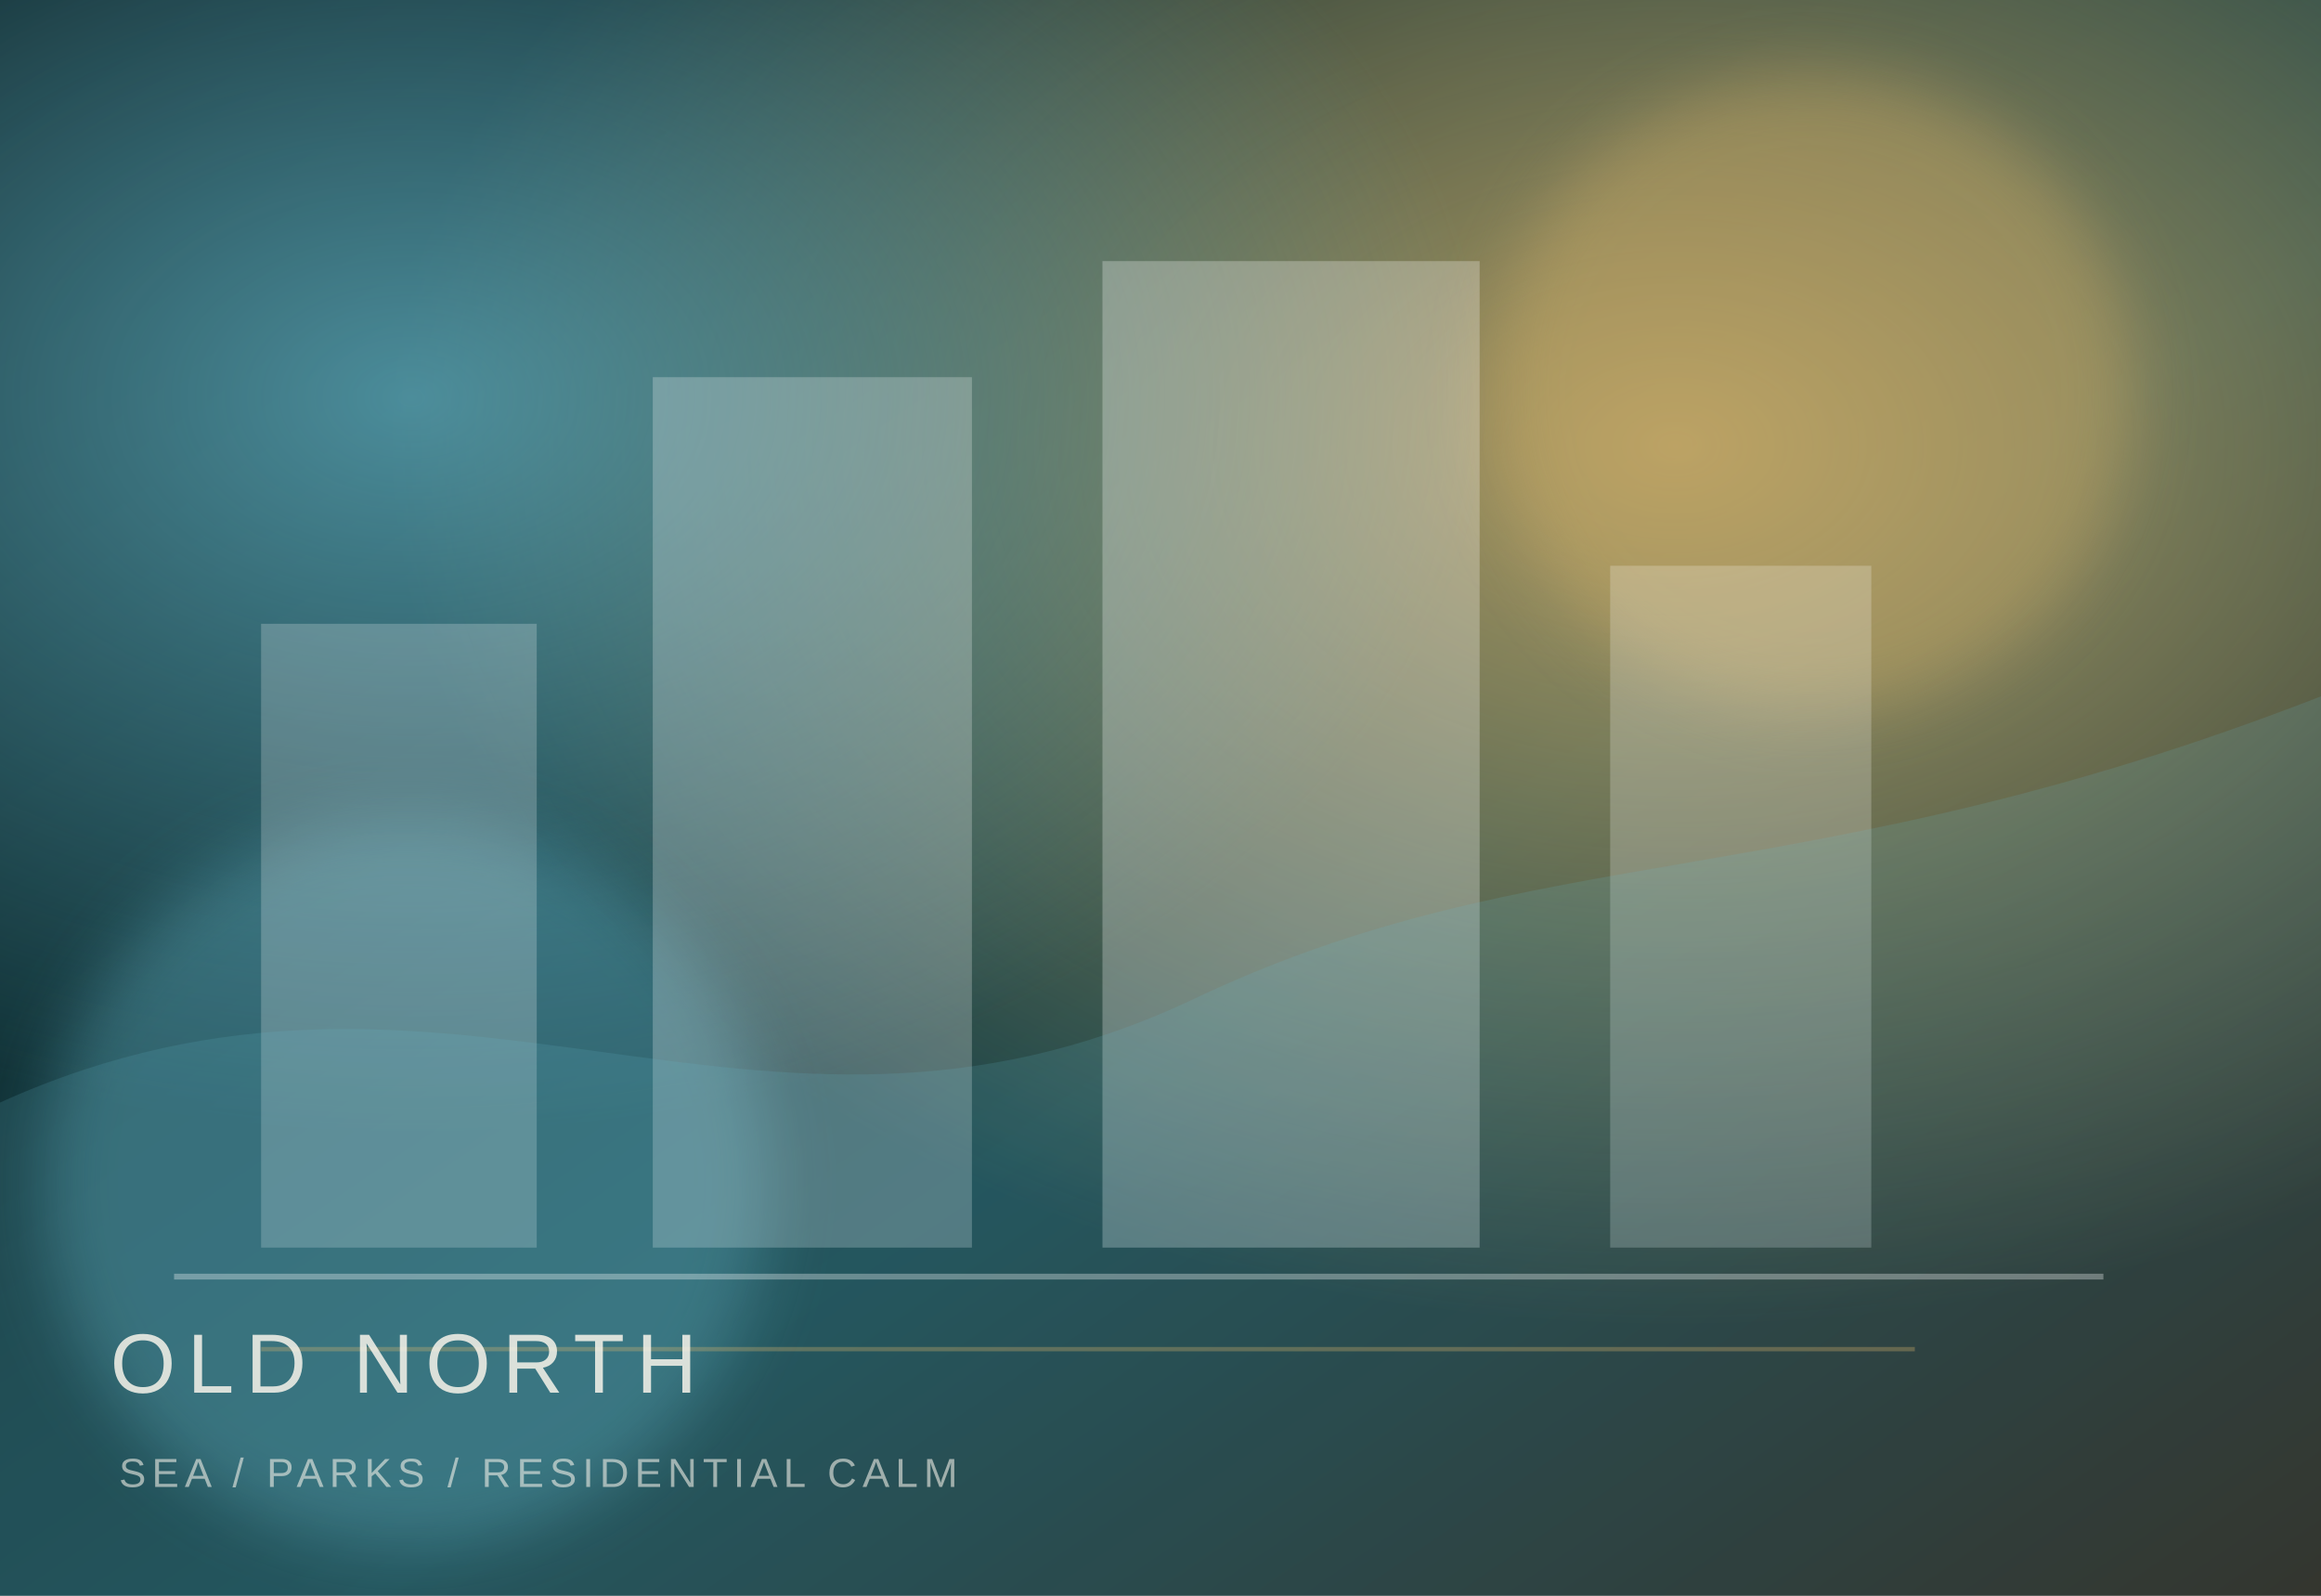
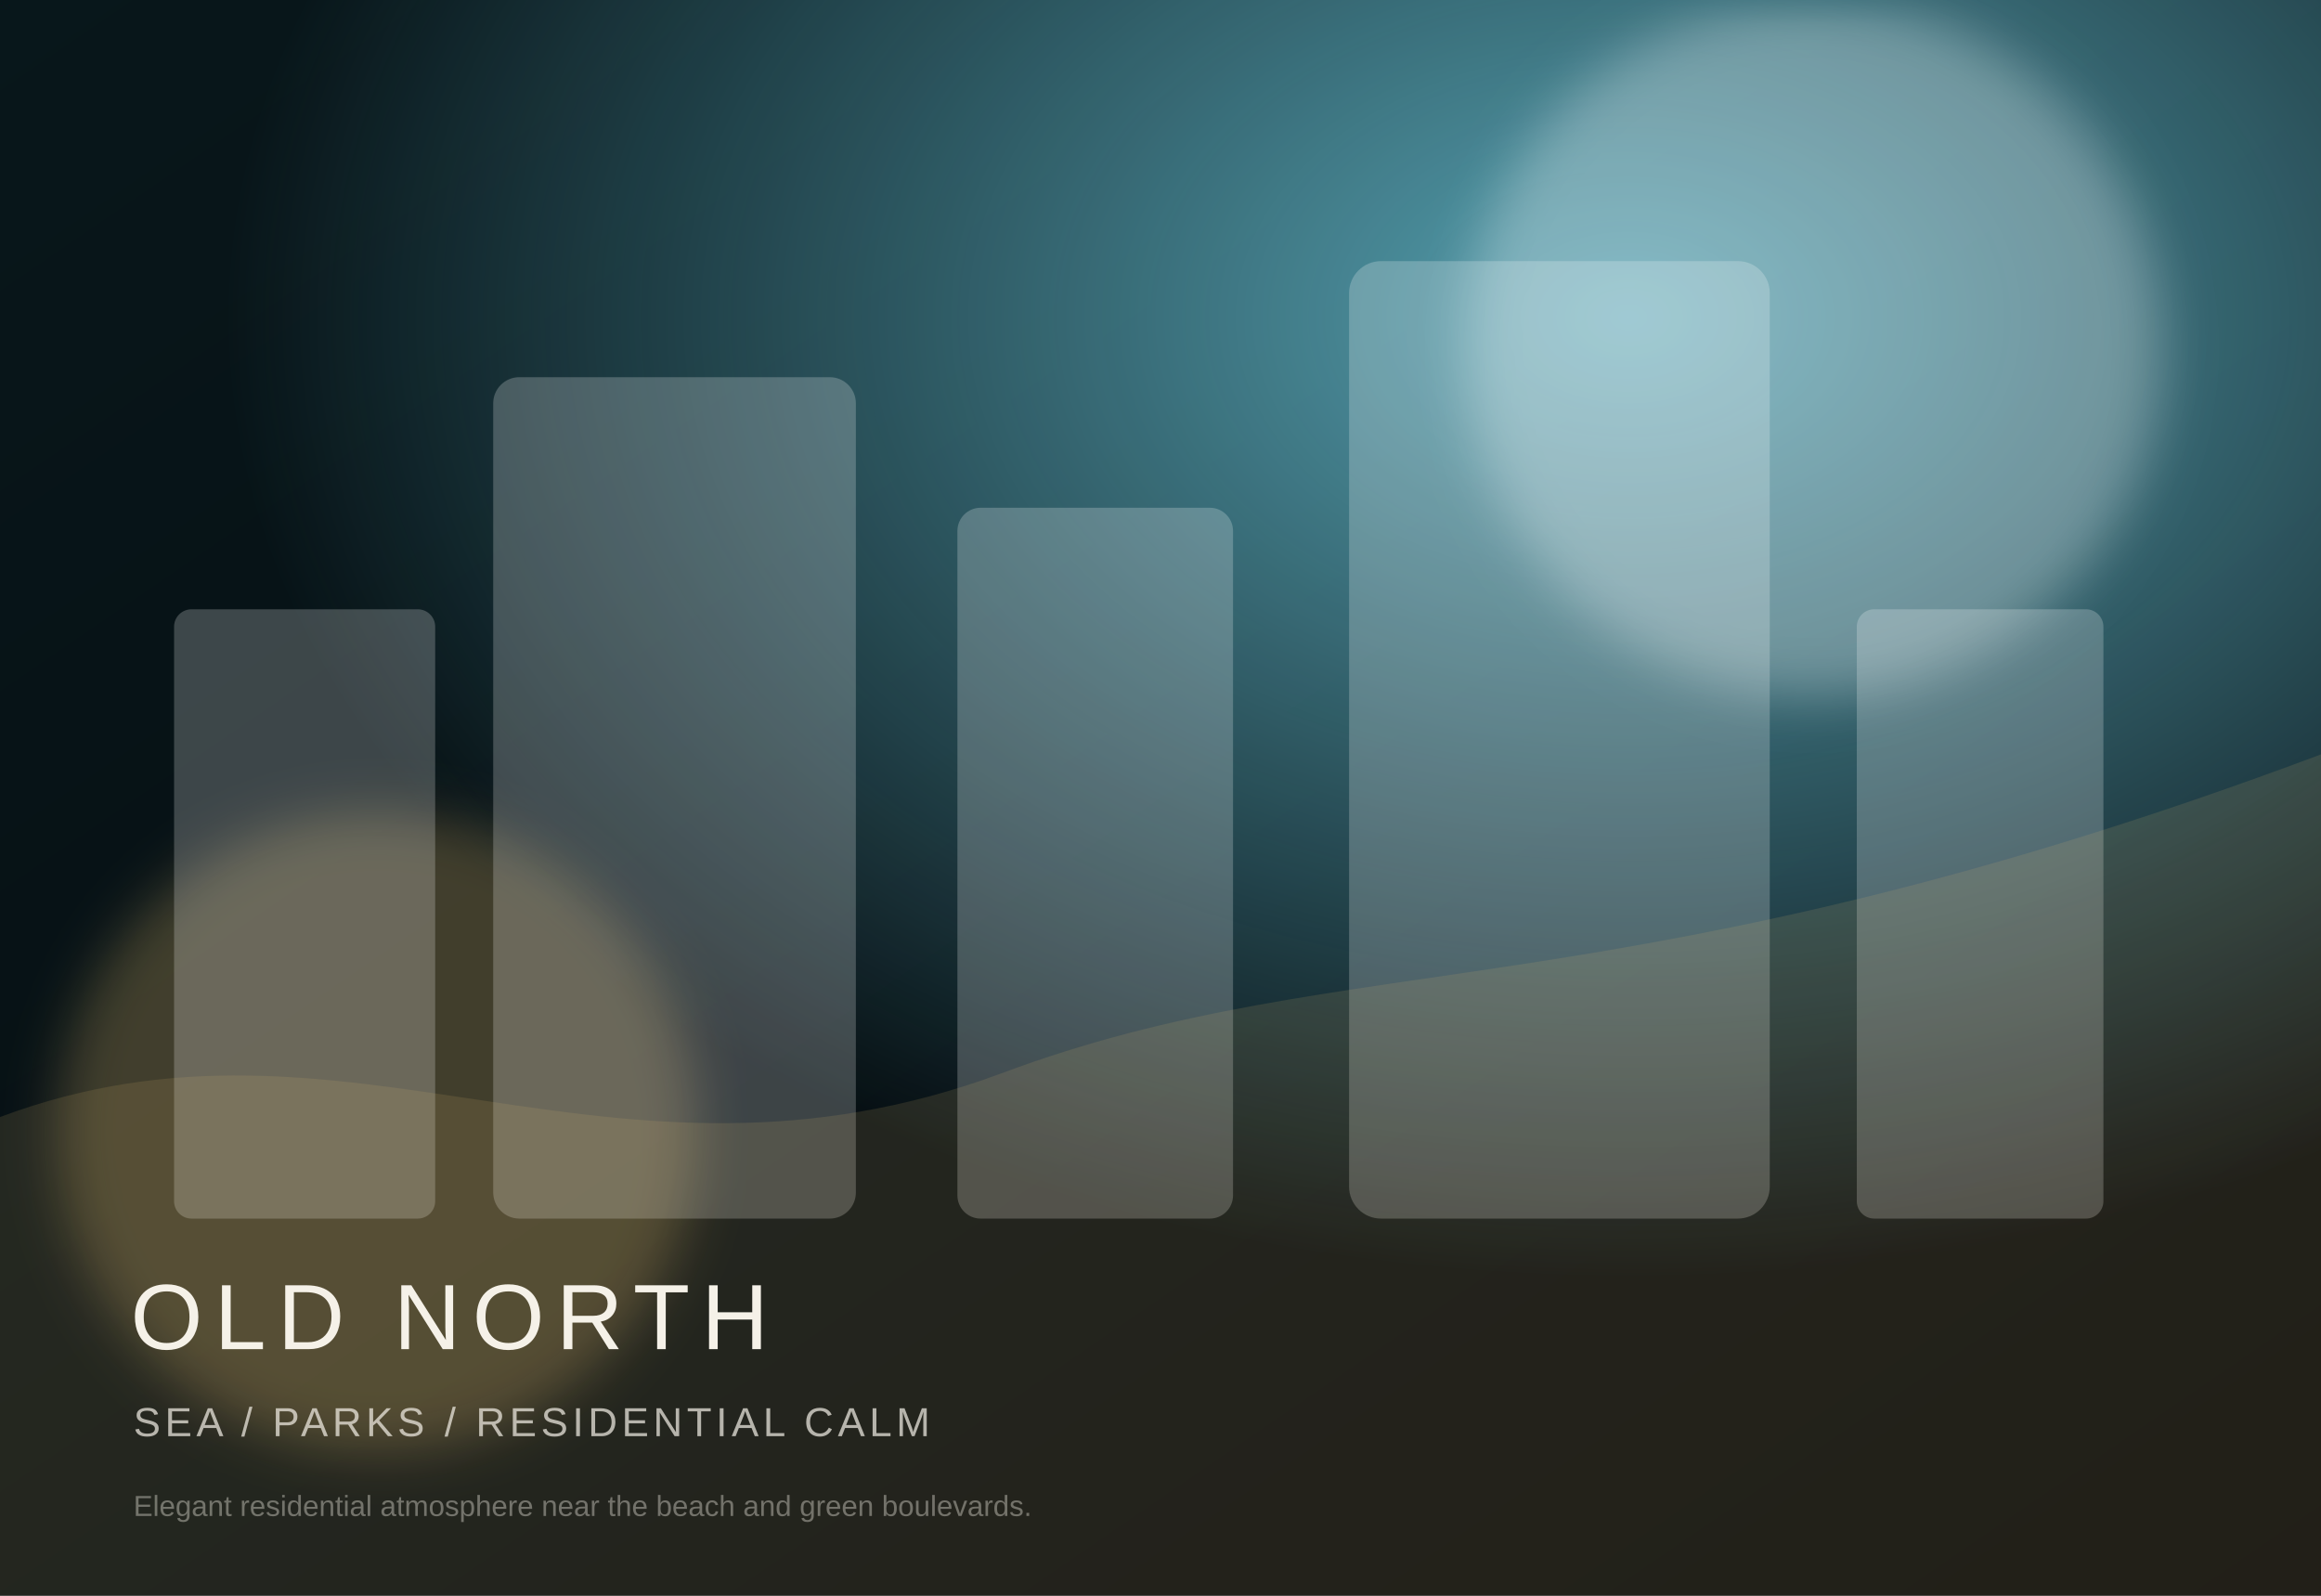
<svg xmlns="http://www.w3.org/2000/svg" width="1600" height="1100" viewBox="0 0 1600 1100">
  <defs>
-     <linearGradient id="g" x1="0" y1="0" x2="1" y2="1">
-       <stop offset="0" stop-color="#071A1D" />
-       <stop offset="0.58" stop-color="#18444A" />
-       <stop offset="1" stop-color="#2b1d11" />
+     <linearGradient id="bg" x1="0" y1="0" x2="1" y2="1">
+       <stop offset="0%" stop-color="#08171B" />
+       <stop offset="100%" stop-color="#05070A" />
    </linearGradient>
-     <radialGradient id="r" cx="72%" cy="28%" r="55%">
-       <stop offset="0" stop-color="#D8B46A" stop-opacity="0.78" />
-       <stop offset="1" stop-color="#D8B46A" stop-opacity="0" />
-     </radialGradient>
-     <radialGradient id="b" cx="18%" cy="25%" r="46%">
-       <stop offset="0" stop-color="#66B7C9" stop-opacity="0.70" />
-       <stop offset="1" stop-color="#66B7C9" stop-opacity="0" />
+     <radialGradient id="glow" cx="70%" cy="20%" r="60%">
+       <stop offset="0%" stop-color="#69C5D8" stop-opacity="0.8" />
+       <stop offset="100%" stop-color="#69C5D8" stop-opacity="0" />
    </radialGradient>
    <filter id="blur">
-       <feGaussianBlur stdDeviation="22" />
+       <feGaussianBlur stdDeviation="18" />
    </filter>
  </defs>
-   <rect width="1600" height="1100" fill="url(#g)" />
-   <rect width="1600" height="1100" fill="url(#r)" />
-   <rect width="1600" height="1100" fill="url(#b)" />
-   <g opacity="0.34" filter="url(#blur)">
-     <circle cx="280" cy="815" r="250" fill="#66B7C9" />
-     <circle cx="1250" cy="270" r="220" fill="#D8B46A" />
+   <rect width="1600" height="1100" fill="url(#bg)" />
+   <rect width="1600" height="1100" fill="url(#glow)" />
+   <g opacity="0.28" filter="url(#blur)">
+     <circle cx="260" cy="780" r="220" fill="#D8B46A" />
+     <circle cx="1250" cy="240" r="240" fill="#ffffff" />
  </g>
-   <g>
-     <rect x="180" y="430" width="190" height="430" fill="#ffffff" opacity=".22" />
-     <rect x="450" y="260" width="220" height="600" fill="#ffffff" opacity=".24" />
-     <rect x="760" y="180" width="260" height="680" fill="#ffffff" opacity=".27" />
-     <rect x="1110" y="390" width="180" height="470" fill="#ffffff" opacity=".22" />
-     <path d="M0 760 C310 620 520 830 820 690 C1060 575 1240 620 1600 480 L1600 1100 L0 1100 Z" fill="#66B7C9" opacity="0.16" />
+   <g opacity="0.22">
+     <rect x="120" y="420" width="180" height="420" rx="12" fill="#ffffff" />
+     <rect x="340" y="260" width="250" height="580" rx="18" fill="#ffffff" />
+     <rect x="660" y="350" width="190" height="490" rx="16" fill="#ffffff" />
+     <rect x="930" y="180" width="290" height="660" rx="22" fill="#ffffff" />
+     <rect x="1280" y="420" width="170" height="420" rx="12" fill="#ffffff" />
  </g>
-   <g opacity=".32">
-     <line x1="120" y1="880" x2="1450" y2="880" stroke="#ffffff" stroke-width="4" />
-     <line x1="180" y1="930" x2="1320" y2="930" stroke="#D8B46A" stroke-width="3" />
-   </g>
-   <text x="76" y="960" fill="#F7F3EA" opacity="0.85" font-family="Arial" font-size="58" letter-spacing="8">OLD NORTH</text>
-   <text x="82" y="1025" fill="#F7F3EA" opacity="0.58" font-family="Arial" font-size="28" letter-spacing="4">SEA / PARKS / RESIDENTIAL CALM</text>
+   <path d="M0 770 C240 680 420 840 690 740 C930 650 1120 700 1600 520 L1600 1100 L0 1100 Z" fill="#D8B46A" opacity="0.14" />
+   <text x="90" y="930" fill="#F5F1E8" font-size="64" font-family="Arial" letter-spacing="8">OLD NORTH</text>
+   <text x="92" y="990" fill="#F5F1E8" opacity="0.7" font-size="28" font-family="Arial" letter-spacing="3">SEA / PARKS / RESIDENTIAL CALM</text>
+   <text x="92" y="1045" fill="#F5F1E8" opacity="0.38" font-size="20" font-family="Arial">Elegant residential atmosphere near the beach and green boulevards.</text>
</svg>
